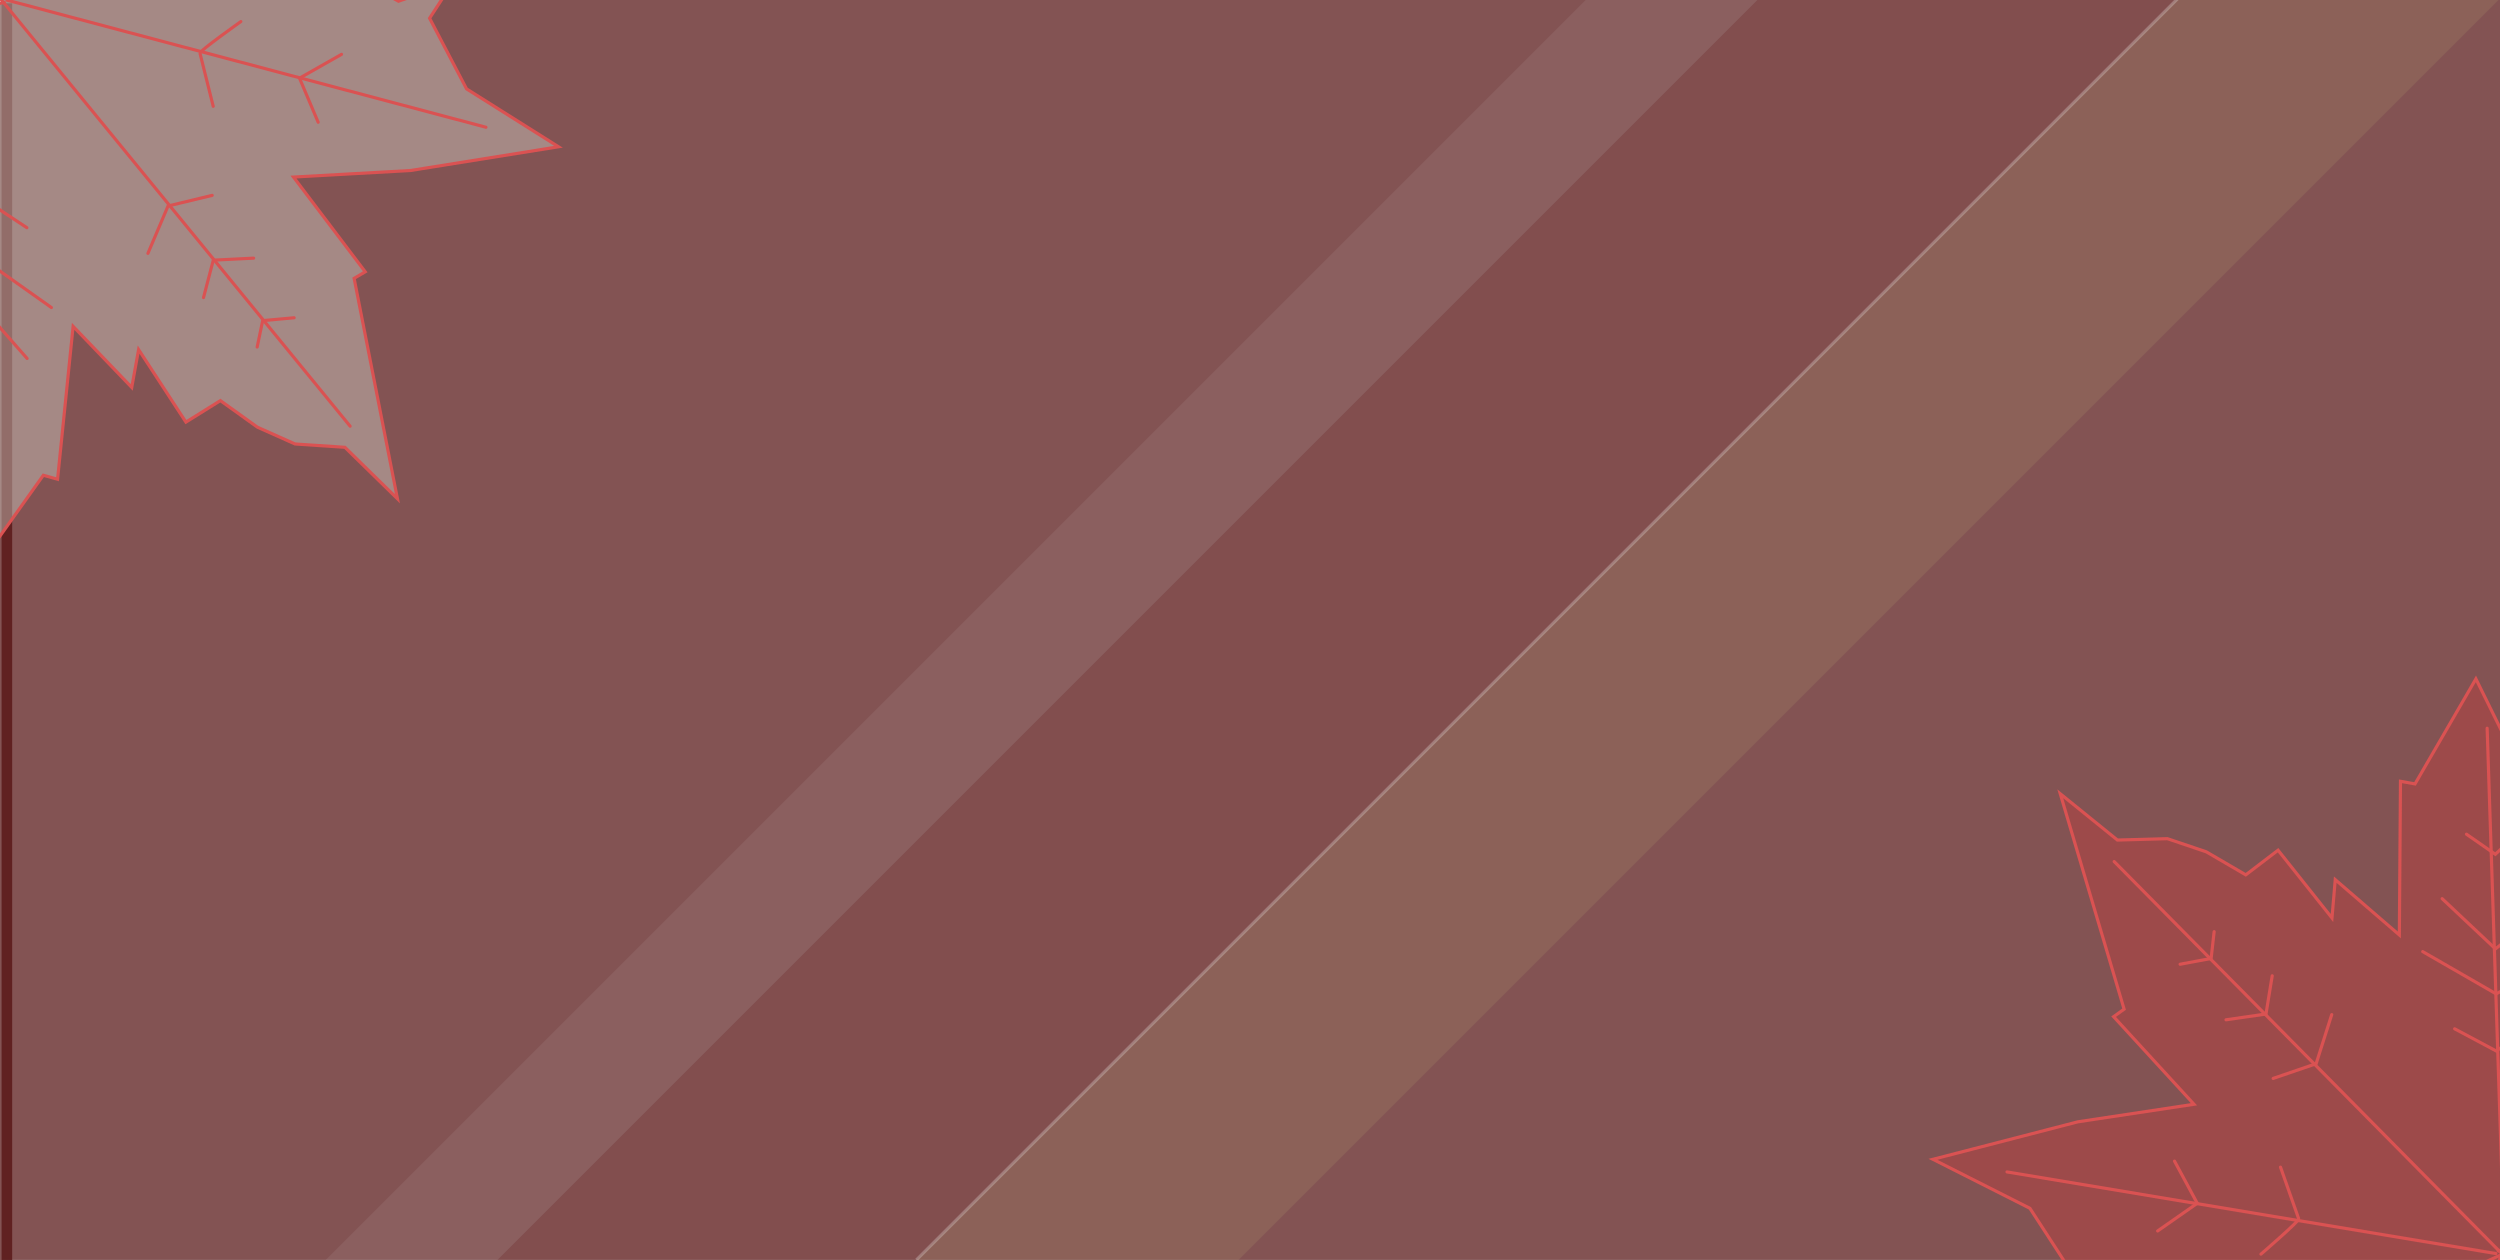
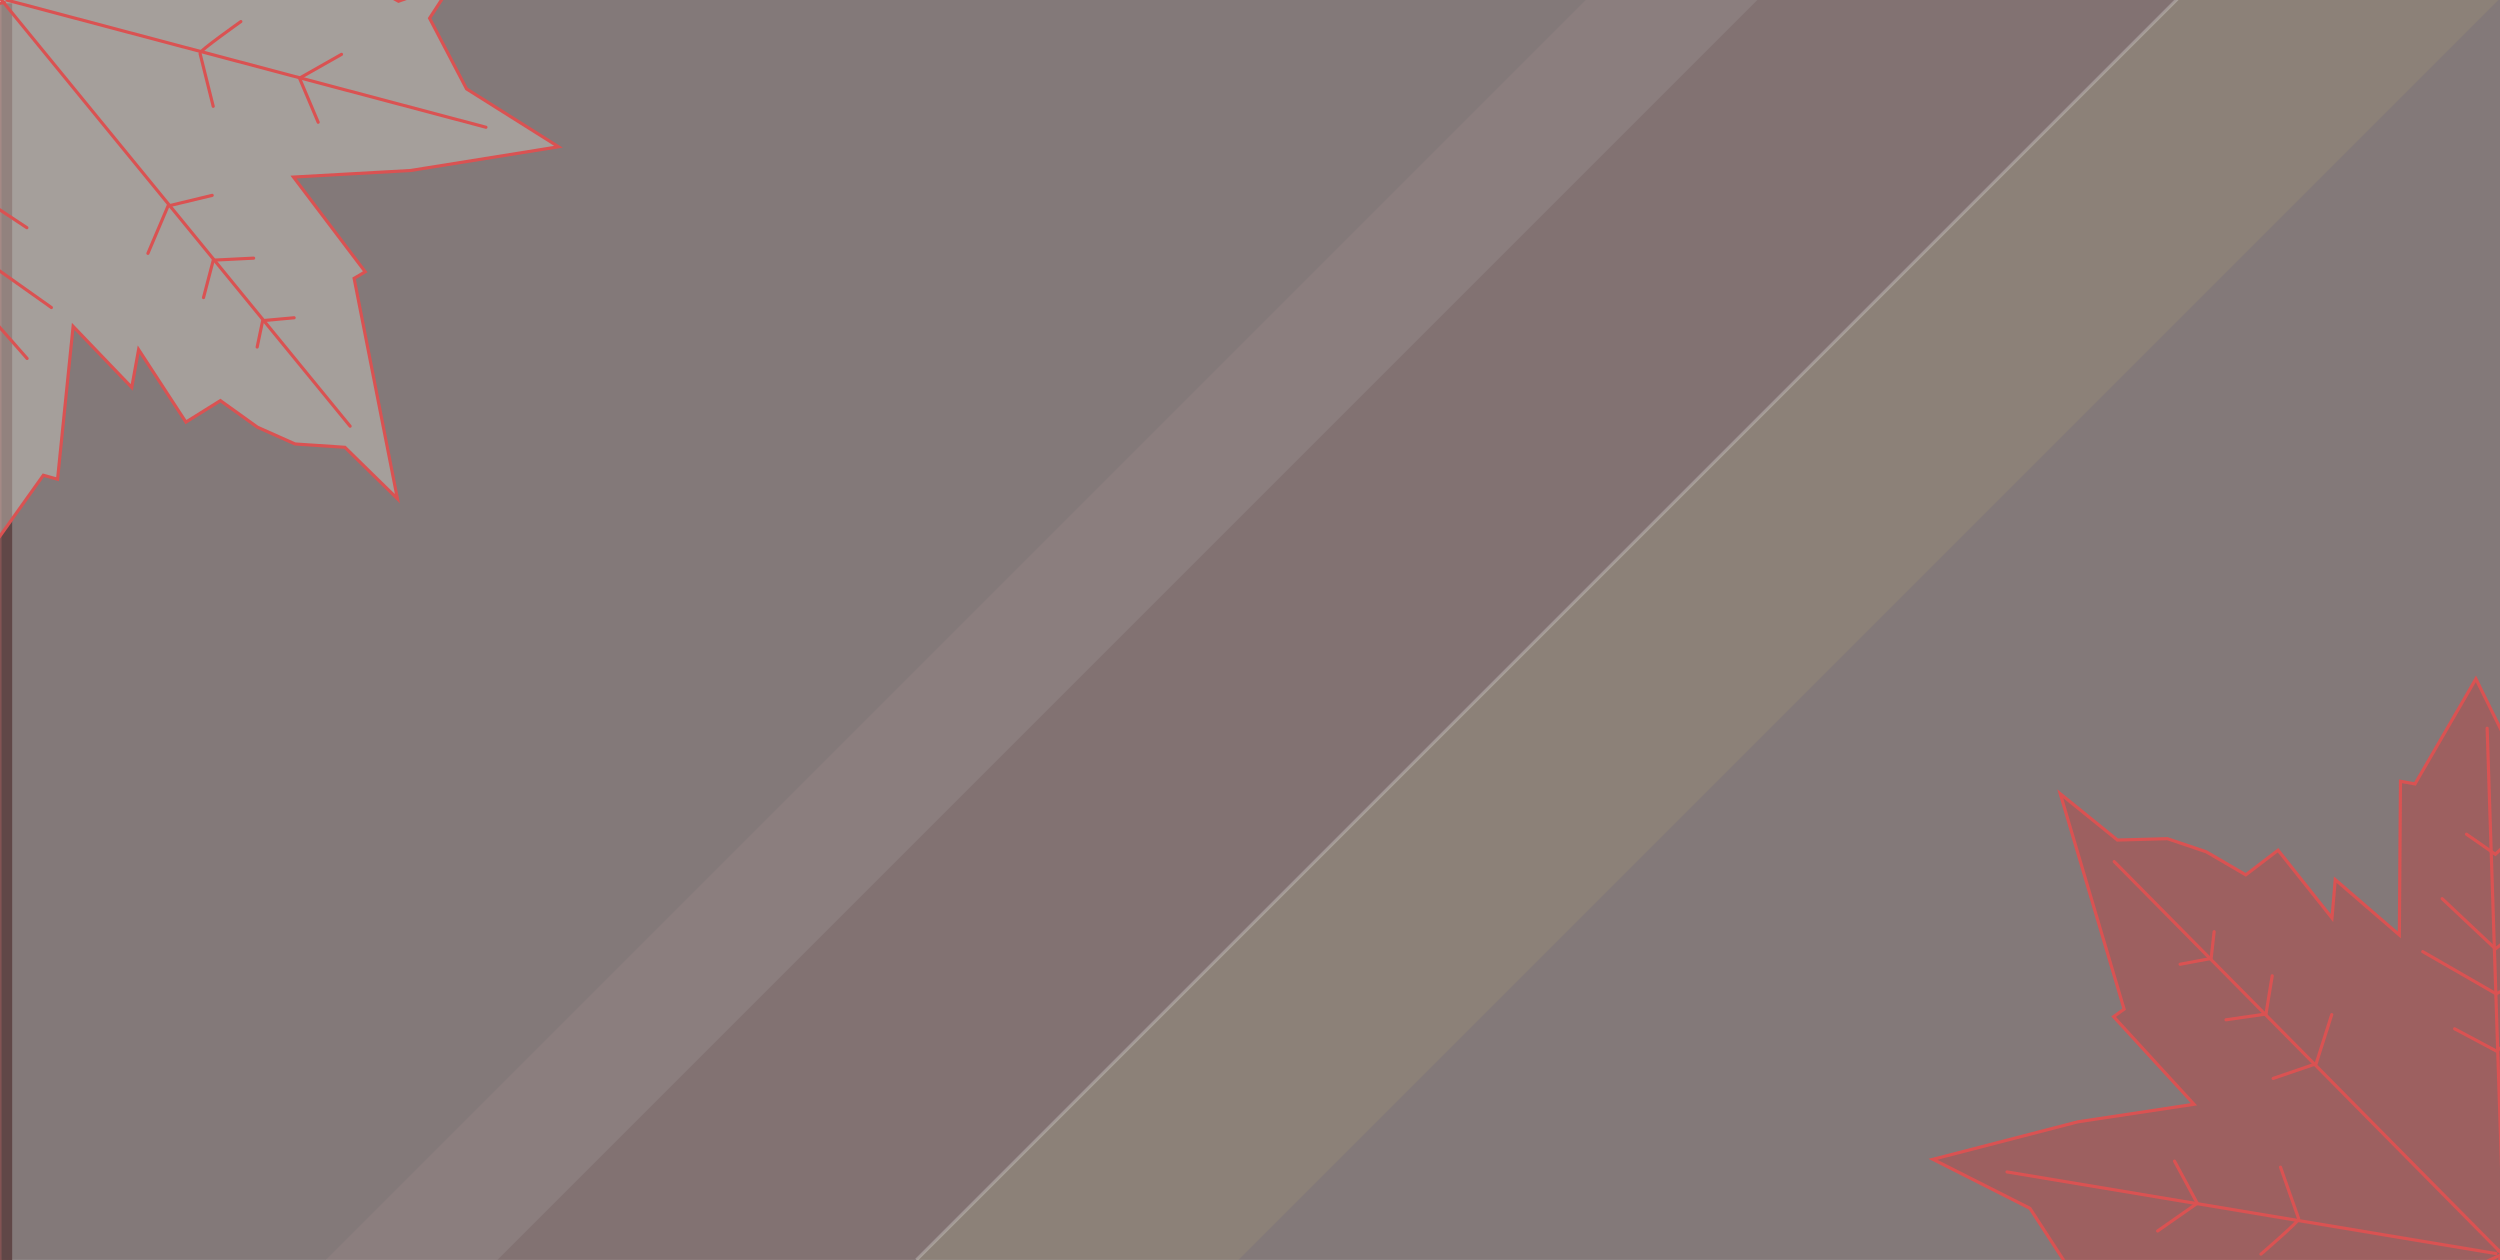
<svg xmlns="http://www.w3.org/2000/svg" width="793.701" height="400" viewBox="0 0 210 105.833" version="1.1" id="svg5" xml:space="preserve">
  <defs id="defs2" />
  <g id="layer1">
    <rect style="fill:#500909;fill-opacity:0.676;stroke-width:1.178;stroke-linecap:round;stroke-linejoin:bevel;stroke-opacity:0.297" id="rect328" width="1.023" height="106.018" x="-5.5511151e-17" y="0.28" />
-     <rect style="opacity:1;fill:#500909;fill-opacity:0.676;stroke-width:2.4;stroke-linecap:round;stroke-linejoin:bevel;stroke-opacity:0.297" id="rect427" width="209.868" height="105.966" x="0.132" y="-0.132" />
+     <rect style="opacity:1;fill:#504141;fill-opacity:0.676;stroke-width:2.4;stroke-linecap:round;stroke-linejoin:bevel;stroke-opacity:0.297" id="rect427" width="209.868" height="105.966" x="0.132" y="-0.132" />
    <path style="fill:#d5d2c8;fill-opacity:0.43;stroke:#da5252;stroke-width:0.265;stroke-linecap:round;stroke-opacity:1" d="m 46.913,12.328 -12.425,1.994 -9.835,0.551 6.027,7.958 -0.935,0.548 3.64,18.516 -4.414,-4.322 -4.19,-0.28 -3.15,-1.406 -3.119,-2.236 -2.895,1.806 -3.975,-6.094 -0.575,3.181 -4.925,-5.131 -1.307,12.843 -1.194,-0.335 -5.921,8.306 -5.307,-13.92 -4.036,1.181 1.928,-11.656 -5.088,0.394 -4.937,4.184 1.018,-12.896 -0.984,-1.492 5.583,-4.784 c 0,0 1.873,-3.424 1.726,-3.928 -0.148,-0.504 -2.658,-3.467 -2.658,-3.467 l -2.163,-2.243 5.814,0.215 5.008,-1.603 6.183,1.476 -1.812,-9.465 2.295,-8.066 0.621,1.187 3.574,-5.565 2.159,-1.043 2.981,0.36 -0.144,8.395 29.221,-0.748 -5.356,6.497 -7.044,4.938 7.174,3.925 4.593,-1.618 -1.984,3.046 3.107,5.937 z" id="path356" />
    <path style="fill:#d5d2c8;fill-opacity:0.43;stroke:#da5252;stroke-width:0.265;stroke-linecap:round;stroke-opacity:1" d="M -0.231,-0.437 29.41,35.8" id="path966" />
    <path style="fill:#d5d2c8;fill-opacity:0.43;stroke:#da5252;stroke-width:0.265;stroke-linecap:round;stroke-opacity:1" d="M -2.832,44.005 -0.104,-0.474" id="path968" />
    <path style="fill:#d5d2c8;fill-opacity:0.43;stroke:#da5252;stroke-width:0.265;stroke-linecap:round;stroke-opacity:1" d="M 34.084,-11.851 0.132,-0.132" id="path970" />
    <path style="fill:#d5d2c8;fill-opacity:0.43;stroke:#da5252;stroke-width:0.265;stroke-linecap:round;stroke-opacity:1" d="M 40.819,10.689 0.585,0.009" id="path972" />
    <path style="fill:#d5d2c8;fill-opacity:0.43;stroke:#da5252;stroke-width:0.265;stroke-linecap:round;stroke-opacity:1" d="M -17.853,24.029 -0.157,-0.185" id="path974" />
    <path style="fill:#d5d2c8;fill-opacity:0.43;stroke:#da5252;stroke-width:0.265;stroke-linecap:round;stroke-opacity:1" d="M 8.324,-20.331 C 8.219,-19.753 0.222,-0.296 0.222,-0.296" id="path976" />
    <path style="fill:#d5d2c8;fill-opacity:0.43;stroke:#da5252;stroke-width:0.265;stroke-linecap:round;stroke-opacity:1" d="M -10.81,2.249 0.369,0.209" id="path978" />
    <path style="fill:none;fill-opacity:0.43;stroke:#da5252;stroke-width:0.265;stroke-linecap:round;stroke-opacity:1" d="m -3.887,11.533 c -0.021,-0.236 -0.052,-6.133 -0.052,-6.133 l -6.705,0.413" id="path980" />
    <path style="fill:none;fill-opacity:0.43;stroke:#da5252;stroke-width:0.265;stroke-linecap:round;stroke-opacity:1" d="m -10.505,17.537 -0.093,-3.459 -4.693,-0.321" id="path1036" />
    <path style="fill:none;fill-opacity:0.43;stroke:#da5252;stroke-width:0.265;stroke-linecap:round;stroke-opacity:1" d="m 2.257,19.127 -3.301,-2.181 -4.534,2.538" id="path1038" />
    <path style="fill:none;fill-opacity:0.43;stroke:#da5252;stroke-width:0.265;stroke-linecap:round;stroke-opacity:1" d="m 4.317,25.834 -5.802,-4.111 -5.061,2.062" id="path1040" />
    <path style="fill:none;fill-opacity:0.43;stroke:#da5252;stroke-width:0.265;stroke-linecap:round;stroke-opacity:1" d="m 2.276,30.111 -4.063,-4.62 -2.803,1.837" id="path1042" />
    <path style="fill:none;fill-opacity:0.43;stroke:#da5252;stroke-width:0.265;stroke-linecap:round;stroke-opacity:1" d="M -0.268,35.309 -2.521,33.403 -4.261,34.735" id="path1044" />
    <path style="fill:none;fill-opacity:0.43;stroke:#da5252;stroke-width:0.265;stroke-linecap:round;stroke-opacity:1" d="M 24.707,26.692 22.066,26.932 21.602,29.15" id="path1046" />
    <path style="fill:none;fill-opacity:0.43;stroke:#da5252;stroke-width:0.265;stroke-linecap:round;stroke-opacity:1" d="M 21.305,21.684 17.917,21.853 17.095,24.998" id="path1048" />
    <path style="fill:none;fill-opacity:0.43;stroke:#da5252;stroke-width:0.265;stroke-linecap:round;stroke-opacity:1" d="m 17.825,16.41 -3.709,0.892 -1.691,3.981" id="path1050" />
    <path style="fill:none;fill-opacity:0.43;stroke:#da5252;stroke-width:0.265;stroke-linecap:round;stroke-opacity:1" d="m 20.232,1.811 c 0,0 -3.488,2.473 -3.436,2.652 0.052,0.178 1.114,4.467 1.114,4.467" id="path1052" />
    <path style="fill:none;fill-opacity:0.43;stroke:#da5252;stroke-width:0.265;stroke-linecap:round;stroke-opacity:1" d="m 28.687,4.564 -3.529,2.001 1.568,3.704" id="path1054" />
    <path style="fill:none;fill-opacity:0.43;stroke:#da5252;stroke-width:0.265;stroke-linecap:round;stroke-opacity:1" d="m 19.675,-3.4 -2.747,-2.439 0.596,-4.58" id="path1056" />
    <path style="fill:none;fill-opacity:0.43;stroke:#da5252;stroke-width:0.265;stroke-linecap:round;stroke-opacity:1" d="m 23.993,-6.842 -2.482,-0.871 1.652,-4.114" id="path1058" />
    <path style="fill:#c14040;fill-opacity:0.43;stroke:#da5252;stroke-width:0.265;stroke-linecap:round;stroke-opacity:1" d="m 162.369,97.382 12.183,-3.152 9.739,-1.472 -6.747,-7.357 0.88,-0.633 -5.362,-18.092 4.801,3.888 4.198,-0.115 3.268,1.104 3.316,1.934 2.712,-2.07 4.529,5.694 0.274,-3.221 5.385,4.646 0.095,-12.909 1.22,0.222 5.115,-8.825 6.59,13.36 3.907,-1.555 -0.826,11.785 5.029,-0.87 4.523,-4.629 0.197,12.934 1.12,1.393 -5.109,5.287 c 0,0 -1.544,3.585 -1.349,4.073 0.194,0.488 2.972,3.202 2.972,3.202 l 2.364,2.03 -5.809,0.332 -4.835,2.066 -6.295,-0.889 2.693,9.253 -1.527,8.246 -0.73,-1.124 -3.036,5.876 -2.052,1.241 -3.001,-0.078 -0.645,-8.371 -29.022,3.489 4.722,-6.971 6.55,-5.577 -7.511,-3.234 -4.421,2.042 1.689,-3.218 -3.651,-5.619 z" id="path396" />
    <path style="fill:#d5d2c8;fill-opacity:0.43;stroke:#da5252;stroke-width:0.265;stroke-linecap:round;stroke-opacity:1" d="M 210.503,105.664 177.591,72.371" id="path398" />
    <path style="fill:#d5d2c8;fill-opacity:0.43;stroke:#da5252;stroke-width:0.265;stroke-linecap:round;stroke-opacity:1" d="M 208.92,61.174 210.381,105.713" id="path400" />
    <path style="fill:#d5d2c8;fill-opacity:0.43;stroke:#da5252;stroke-width:0.265;stroke-linecap:round;stroke-opacity:1" d="M 177.411,120.25 210.113,105.395" id="path402" />
    <path style="fill:#d5d2c8;fill-opacity:0.43;stroke:#da5252;stroke-width:0.265;stroke-linecap:round;stroke-opacity:1" d="m 168.59,98.442 41.059,6.855" id="path404" />
    <path style="fill:#d5d2c8;fill-opacity:0.43;stroke:#da5252;stroke-width:0.265;stroke-linecap:round;stroke-opacity:1" d="M 225.751,79.652 210.406,105.42" id="path406" />
    <path style="fill:#d5d2c8;fill-opacity:0.43;stroke:#da5252;stroke-width:0.265;stroke-linecap:round;stroke-opacity:1" d="m 203.854,126.274 c 0.05,-0.586 6.185,-20.708 6.185,-20.708" id="path408" />
    <path style="fill:#d5d2c8;fill-opacity:0.43;stroke:#da5252;stroke-width:0.265;stroke-linecap:round;stroke-opacity:1" d="m 220.783,101.997 -10.938,3.08" id="path410" />
    <path style="fill:none;fill-opacity:0.43;stroke:#da5252;stroke-width:0.265;stroke-linecap:round;stroke-opacity:1" d="m 213.02,93.404 c 0.043,0.233 0.628,6.101 0.628,6.101 l 6.637,-1.041" id="path412" />
    <path style="fill:none;fill-opacity:0.43;stroke:#da5252;stroke-width:0.265;stroke-linecap:round;stroke-opacity:1" d="m 219.045,86.805 0.417,3.435 4.702,-0.121" id="path414" />
    <path style="fill:none;fill-opacity:0.43;stroke:#da5252;stroke-width:0.265;stroke-linecap:round;stroke-opacity:1" d="m 206.19,86.42 3.491,1.861 4.276,-2.952" id="path416" />
    <path style="fill:none;fill-opacity:0.43;stroke:#da5252;stroke-width:0.265;stroke-linecap:round;stroke-opacity:1" d="m 203.509,79.936 6.163,3.548 4.845,-2.528" id="path418" />
    <path style="fill:none;fill-opacity:0.43;stroke:#da5252;stroke-width:0.265;stroke-linecap:round;stroke-opacity:1" d="m 205.139,75.487 4.479,4.218 2.618,-2.092" id="path420" />
    <path style="fill:none;fill-opacity:0.43;stroke:#da5252;stroke-width:0.265;stroke-linecap:round;stroke-opacity:1" d="m 207.184,70.072 2.422,1.687 1.607,-1.49" id="path422" />
    <path style="fill:none;fill-opacity:0.43;stroke:#da5252;stroke-width:0.265;stroke-linecap:round;stroke-opacity:1" d="m 183.128,80.997 2.606,-0.487 0.254,-2.251" id="path424" />
    <path style="fill:none;fill-opacity:0.43;stroke:#da5252;stroke-width:0.265;stroke-linecap:round;stroke-opacity:1" d="m 186.985,85.663 3.357,-0.486 0.523,-3.209" id="path426" />
    <path style="fill:none;fill-opacity:0.43;stroke:#da5252;stroke-width:0.265;stroke-linecap:round;stroke-opacity:1" d="m 190.946,90.587 3.609,-1.236 1.31,-4.122" id="path428" />
    <path style="fill:none;fill-opacity:0.43;stroke:#da5252;stroke-width:0.265;stroke-linecap:round;stroke-opacity:1" d="m 189.92,105.348 c 0,0 3.24,-2.79 3.172,-2.963 -0.069,-0.173 -1.528,-4.342 -1.528,-4.342" id="path430" />
    <path style="fill:none;fill-opacity:0.43;stroke:#da5252;stroke-width:0.265;stroke-linecap:round;stroke-opacity:1" d="m 181.243,103.4 3.326,-2.324 -1.909,-3.541" id="path432" />
    <path style="fill:none;fill-opacity:0.43;stroke:#da5252;stroke-width:0.265;stroke-linecap:round;stroke-opacity:1" d="m 190.963,110.483 2.964,2.171 -0.163,4.616" id="path434" />
    <path style="fill:none;fill-opacity:0.43;stroke:#da5252;stroke-width:0.265;stroke-linecap:round;stroke-opacity:1" d="m 186.988,114.316 2.553,0.634 -1.258,4.251" id="path436" />
    <path style="fill:#830f0f;stroke:none;stroke-width:0.265px;stroke-linecap:butt;stroke-linejoin:miter;stroke-opacity:1;fill-opacity:0.068" d="M 26.905,106.298 133.335,-0.132 182.996,-0.186 76.976,105.833 Z" id="path490" />
    <path style="fill:#bebebe;stroke:none;stroke-width:0.265px;stroke-linecap:butt;stroke-linejoin:miter;stroke-opacity:1;fill-opacity:0.162" d="M 133.335,-0.132 H 147.751 L 41.785,105.833 26.905,106.298 Z" id="path1821" />
    <path style="fill:#beaa73;stroke:none;stroke-width:0.265px;stroke-linecap:butt;stroke-linejoin:miter;stroke-opacity:1;fill-opacity:0.162" d="M 210,-0.132 104.034,105.833 H 76.976 L 182.996,-0.186 Z" id="path2599" />
    <path style="fill:none;stroke:#ffffff;stroke-width:0.265px;stroke-linecap:butt;stroke-linejoin:miter;stroke-opacity:0.243" d="M 182.996,-0.186 76.976,105.833" id="path3378" />
  </g>
</svg>
